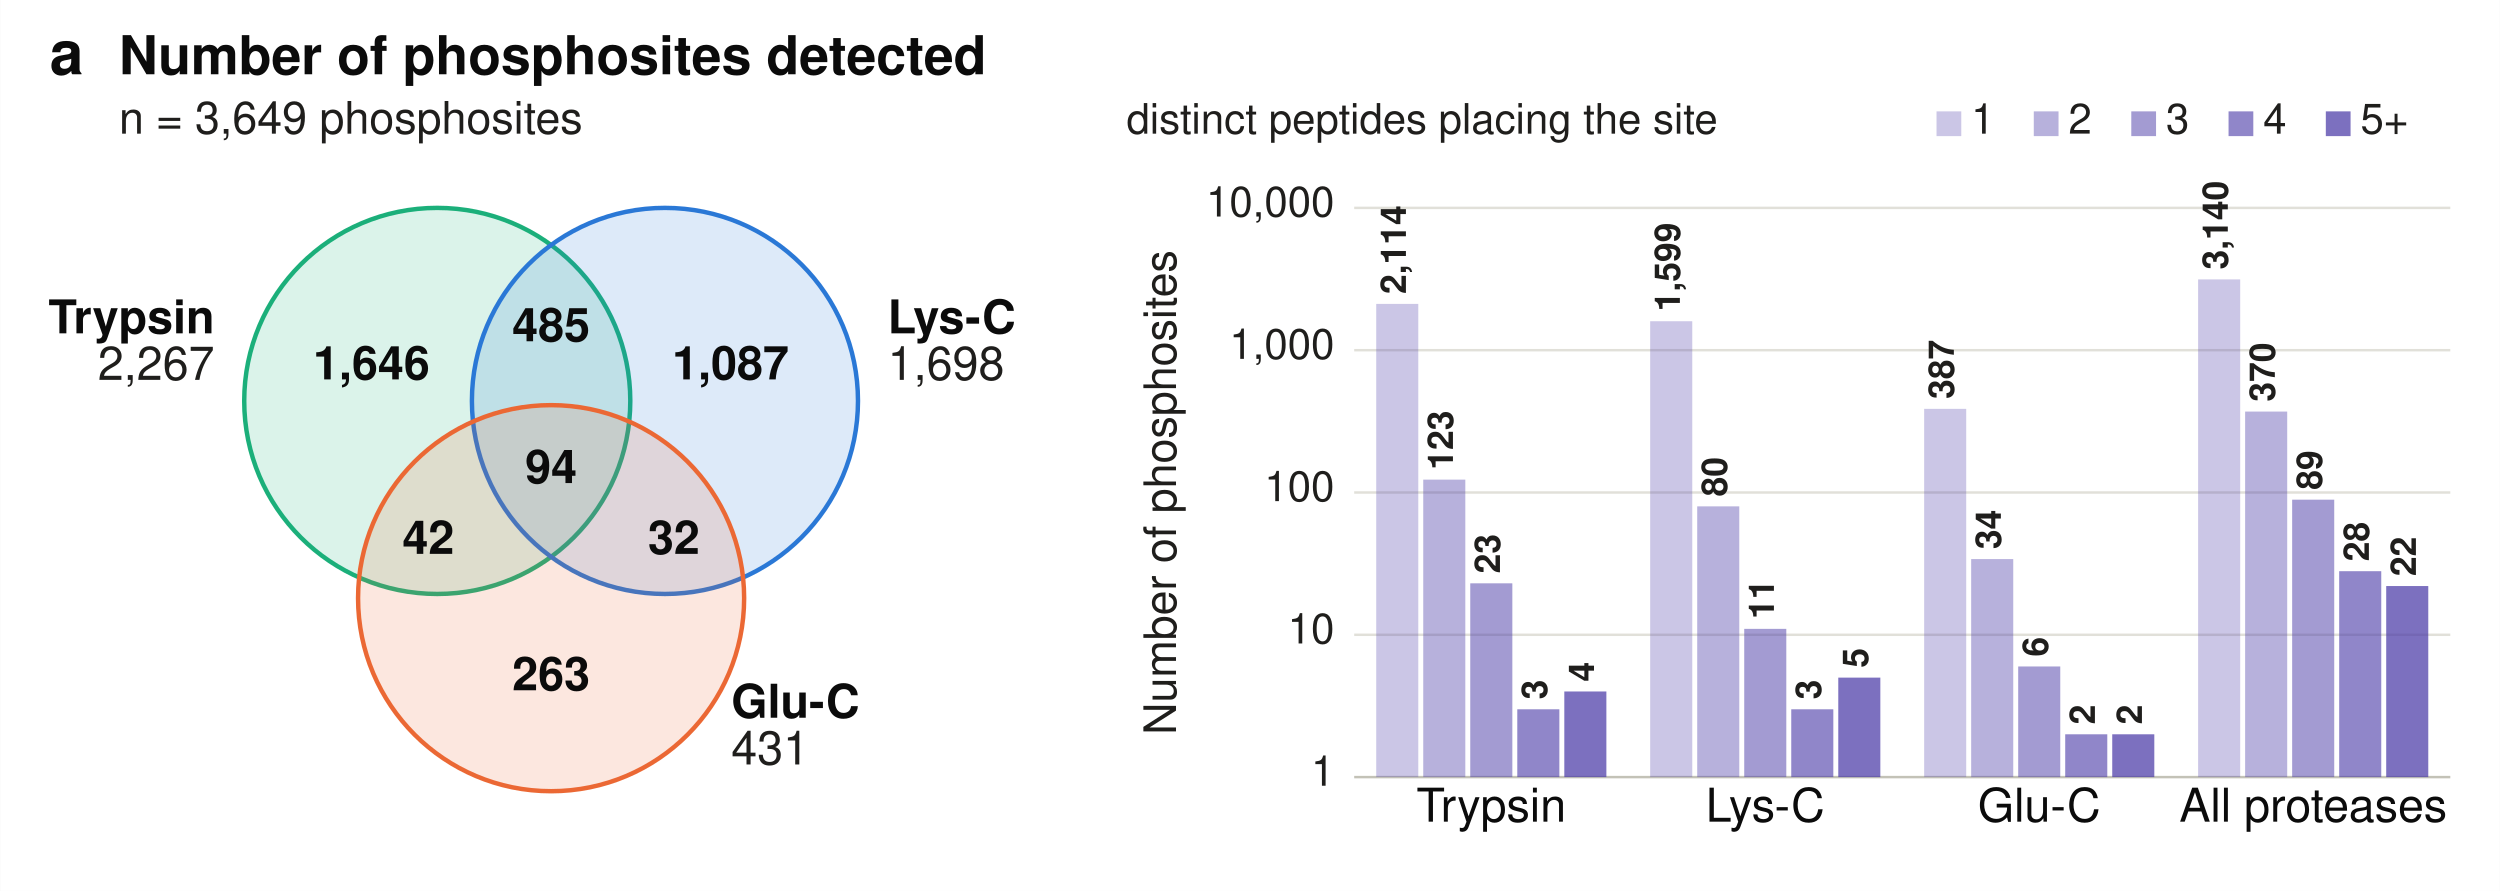
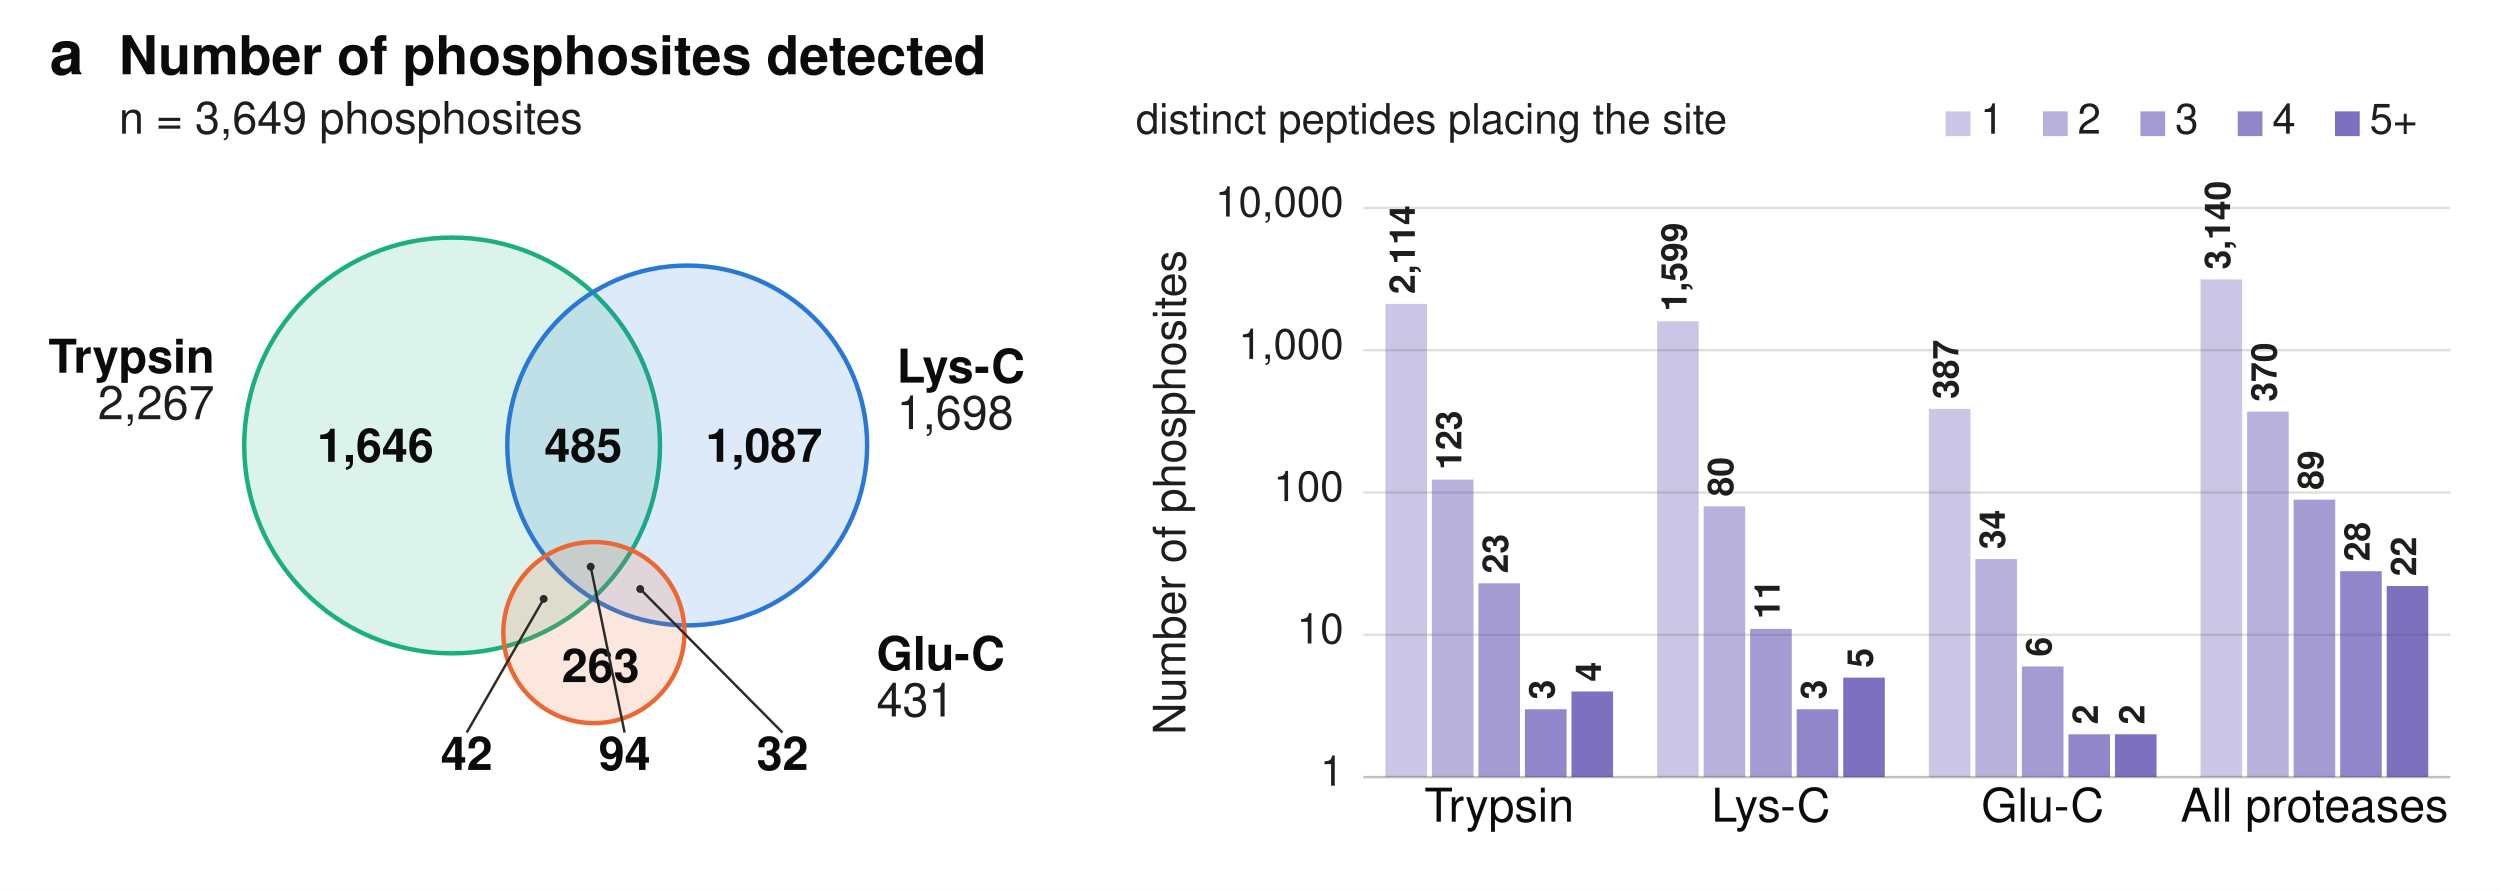
<svg xmlns="http://www.w3.org/2000/svg" width="1215" height="433" viewBox="0 0 1010.0 360.0" font-family="system-ui, -apple-system, &quot;Segoe UI&quot;, Helvetica, Arial, sans-serif">
  <rect width="1010.0" height="360.0" fill="#ffffff" />
  <text x="20.0" y="30.0" font-size="24.51" fill="#0b0b0b" text-anchor="start" font-weight="600">a</text>
  <text x="48.0" y="30.0" font-size="21.68" fill="#0b0b0b" text-anchor="start" font-weight="600">Number of phosphosites detected</text>
  <text x="48.0" y="54.0" font-size="18.10" fill="#1f1e1c" text-anchor="start">n = 3,649 phosphosites</text>
-   <text x="455.1" y="54.0" font-size="16.96" fill="#1f1e1c" text-anchor="start">distinct peptides placing the site</text>
-   <rect x="782.4" y="45.0" width="10.0" height="10.0" fill="#4a3aa7" stroke="none" stroke-width="1.0" fill-opacity="0.288" />
-   <text x="796.4" y="54.0" font-size="16.96" fill="#1f1e1c" text-anchor="start">1</text>
-   <rect x="821.7" y="45.0" width="10.0" height="10.0" fill="#4a3aa7" stroke="none" stroke-width="1.0" fill-opacity="0.396" />
-   <text x="835.7" y="54.0" font-size="16.96" fill="#1f1e1c" text-anchor="start">2</text>
-   <rect x="861.1" y="45.0" width="10.0" height="10.0" fill="#4a3aa7" stroke="none" stroke-width="1.0" fill-opacity="0.504" />
-   <text x="875.1" y="54.0" font-size="16.96" fill="#1f1e1c" text-anchor="start">3</text>
-   <rect x="900.4" y="45.0" width="10.0" height="10.0" fill="#4a3aa7" stroke="none" stroke-width="1.0" fill-opacity="0.612" />
-   <text x="914.4" y="54.0" font-size="16.96" fill="#1f1e1c" text-anchor="start">4</text>
-   <rect x="939.7" y="45.0" width="10.0" height="10.0" fill="#4a3aa7" stroke="none" stroke-width="1.0" fill-opacity="0.72" />
-   <text x="953.7" y="54.0" font-size="16.96" fill="#1f1e1c" text-anchor="start">5+</text>
-   <circle cx="176.6" cy="162.0" r="78.0" fill="#1baf7a" fill-opacity="0.16" stroke="#1baf7a" stroke-width="1.8" />
-   <circle cx="268.6" cy="162.0" r="78.0" fill="#2a78d6" fill-opacity="0.16" stroke="#2a78d6" stroke-width="1.8" />
-   <circle cx="222.6" cy="241.7" r="78.0" fill="#eb6834" fill-opacity="0.16" stroke="#eb6834" stroke-width="1.8" />
-   <text x="222.6" y="195.2" font-size="18.85" fill="#0b0b0b" text-anchor="middle" font-weight="600">94</text>
-   <text x="150.0" y="153.3" font-size="18.85" fill="#0b0b0b" text-anchor="middle" font-weight="600">1,646</text>
-   <text x="295.1" y="153.3" font-size="18.85" fill="#0b0b0b" text-anchor="middle" font-weight="600">1,087</text>
-   <text x="222.6" y="278.9" font-size="18.85" fill="#0b0b0b" text-anchor="middle" font-weight="600">263</text>
-   <text x="222.6" y="137.9" font-size="18.85" fill="#0b0b0b" text-anchor="middle" font-weight="600">485</text>
-   <text x="173.0" y="223.8" font-size="18.85" fill="#0b0b0b" text-anchor="middle" font-weight="600">42</text>
-   <text x="272.2" y="223.8" font-size="18.85" fill="#0b0b0b" text-anchor="middle" font-weight="600">32</text>
-   <text x="86.6" y="134.7" font-size="18.85" fill="#0b0b0b" text-anchor="end" font-weight="600">Trypsin</text>
-   <text x="86.6" y="153.5" font-size="18.85" fill="#1f1e1c" text-anchor="end">2,267</text>
-   <text x="358.6" y="134.7" font-size="18.85" fill="#0b0b0b" text-anchor="start" font-weight="600">Lys-C</text>
-   <text x="358.6" y="153.5" font-size="18.85" fill="#1f1e1c" text-anchor="start">1,698</text>
-   <text x="295.4" y="290.0" font-size="18.85" fill="#0b0b0b" text-anchor="start" font-weight="600">Glu-C</text>
-   <text x="295.4" y="308.9" font-size="18.85" fill="#1f1e1c" text-anchor="start">431</text>
-   <line x1="547.1" y1="314.0" x2="990.0" y2="314.0" stroke="#c3c2b7" stroke-width="1" />
-   <text x="539.1" y="317.5" font-size="16.96" fill="#1f1e1c" text-anchor="end">1</text>
-   <line x1="547.1" y1="256.5" x2="990.0" y2="256.5" stroke="#e1e0d9" stroke-width="1" />
-   <text x="539.1" y="260.0" font-size="16.96" fill="#1f1e1c" text-anchor="end">10</text>
-   <line x1="547.1" y1="199.0" x2="990.0" y2="199.0" stroke="#e1e0d9" stroke-width="1" />
-   <text x="539.1" y="202.5" font-size="16.96" fill="#1f1e1c" text-anchor="end">100</text>
-   <line x1="547.1" y1="141.5" x2="990.0" y2="141.5" stroke="#e1e0d9" stroke-width="1" />
-   <text x="539.1" y="145.0" font-size="16.96" fill="#1f1e1c" text-anchor="end">1,000</text>
-   <line x1="547.1" y1="84.0" x2="990.0" y2="84.0" stroke="#e1e0d9" stroke-width="1" />
-   <text x="539.1" y="87.5" font-size="16.96" fill="#1f1e1c" text-anchor="end">10,000</text>
-   <text x="475.1" y="199.0" font-size="18.10" fill="#1f1e1c" text-anchor="middle" transform="rotate(-90.0 475.1 199.0)">Number of phosphosites</text>
-   <rect x="556.0" y="122.8" width="17.0" height="191.2" fill="#4a3aa7" stroke="none" stroke-width="1.0" fill-opacity="0.288" />
-   <text x="568.0" y="118.8" font-size="14.33" fill="#1f1e1c" text-anchor="start" font-weight="600" transform="rotate(-90.0 568.0 118.8)">2,114</text>
-   <rect x="575.0" y="193.8" width="17.0" height="120.2" fill="#4a3aa7" stroke="none" stroke-width="1.0" fill-opacity="0.396" />
-   <text x="587.0" y="189.8" font-size="14.33" fill="#1f1e1c" text-anchor="start" font-weight="600" transform="rotate(-90.0 587.0 189.8)">123</text>
-   <rect x="594.0" y="235.7" width="17.0" height="78.3" fill="#4a3aa7" stroke="none" stroke-width="1.0" fill-opacity="0.504" />
-   <text x="606.0" y="231.7" font-size="14.33" fill="#1f1e1c" text-anchor="start" font-weight="600" transform="rotate(-90.0 606.0 231.7)">23</text>
-   <rect x="613.0" y="286.6" width="17.0" height="27.4" fill="#4a3aa7" stroke="none" stroke-width="1.0" fill-opacity="0.612" />
-   <text x="625.0" y="282.6" font-size="14.33" fill="#1f1e1c" text-anchor="start" font-weight="600" transform="rotate(-90.0 625.0 282.6)">3</text>
-   <rect x="632.0" y="279.4" width="17.0" height="34.6" fill="#4a3aa7" stroke="none" stroke-width="1.0" fill-opacity="0.72" />
-   <text x="644.0" y="275.4" font-size="14.33" fill="#1f1e1c" text-anchor="start" font-weight="600" transform="rotate(-90.0 644.0 275.4)">4</text>
-   <text x="602.5" y="332.0" font-size="18.85" fill="#0b0b0b" text-anchor="middle">Trypsin</text>
-   <rect x="666.7" y="129.8" width="17.0" height="184.2" fill="#4a3aa7" stroke="none" stroke-width="1.0" fill-opacity="0.288" />
-   <text x="678.7" y="125.8" font-size="14.33" fill="#1f1e1c" text-anchor="start" font-weight="600" transform="rotate(-90.0 678.7 125.8)">1,599</text>
-   <rect x="685.7" y="204.6" width="17.0" height="109.4" fill="#4a3aa7" stroke="none" stroke-width="1.0" fill-opacity="0.396" />
-   <text x="697.7" y="200.6" font-size="14.33" fill="#1f1e1c" text-anchor="start" font-weight="600" transform="rotate(-90.0 697.7 200.6)">80</text>
-   <rect x="704.7" y="254.1" width="17.0" height="59.9" fill="#4a3aa7" stroke="none" stroke-width="1.0" fill-opacity="0.504" />
-   <text x="716.7" y="250.1" font-size="14.33" fill="#1f1e1c" text-anchor="start" font-weight="600" transform="rotate(-90.0 716.7 250.1)">11</text>
-   <rect x="723.7" y="286.6" width="17.0" height="27.4" fill="#4a3aa7" stroke="none" stroke-width="1.0" fill-opacity="0.612" />
-   <text x="735.7" y="282.6" font-size="14.33" fill="#1f1e1c" text-anchor="start" font-weight="600" transform="rotate(-90.0 735.7 282.6)">3</text>
-   <rect x="742.7" y="273.8" width="17.0" height="40.2" fill="#4a3aa7" stroke="none" stroke-width="1.0" fill-opacity="0.72" />
-   <text x="754.7" y="269.8" font-size="14.33" fill="#1f1e1c" text-anchor="start" font-weight="600" transform="rotate(-90.0 754.7 269.8)">5</text>
-   <text x="713.2" y="332.0" font-size="18.85" fill="#0b0b0b" text-anchor="middle">Lys-C</text>
-   <rect x="777.4" y="165.2" width="17.0" height="148.8" fill="#4a3aa7" stroke="none" stroke-width="1.0" fill-opacity="0.288" />
-   <text x="789.4" y="161.2" font-size="14.33" fill="#1f1e1c" text-anchor="start" font-weight="600" transform="rotate(-90.0 789.4 161.2)">387</text>
-   <rect x="796.4" y="225.9" width="17.0" height="88.1" fill="#4a3aa7" stroke="none" stroke-width="1.0" fill-opacity="0.396" />
-   <text x="808.4" y="221.9" font-size="14.33" fill="#1f1e1c" text-anchor="start" font-weight="600" transform="rotate(-90.0 808.4 221.9)">34</text>
-   <rect x="815.4" y="269.3" width="17.0" height="44.7" fill="#4a3aa7" stroke="none" stroke-width="1.0" fill-opacity="0.504" />
-   <text x="827.4" y="265.3" font-size="14.33" fill="#1f1e1c" text-anchor="start" font-weight="600" transform="rotate(-90.0 827.4 265.3)">6</text>
-   <rect x="834.4" y="296.7" width="17.0" height="17.3" fill="#4a3aa7" stroke="none" stroke-width="1.0" fill-opacity="0.612" />
-   <text x="846.4" y="292.7" font-size="14.33" fill="#1f1e1c" text-anchor="start" font-weight="600" transform="rotate(-90.0 846.4 292.7)">2</text>
-   <rect x="853.4" y="296.7" width="17.0" height="17.3" fill="#4a3aa7" stroke="none" stroke-width="1.0" fill-opacity="0.72" />
-   <text x="865.4" y="292.7" font-size="14.33" fill="#1f1e1c" text-anchor="start" font-weight="600" transform="rotate(-90.0 865.4 292.7)">2</text>
-   <text x="823.9" y="332.0" font-size="18.85" fill="#0b0b0b" text-anchor="middle">Glu-C</text>
-   <rect x="888.1" y="112.9" width="17.0" height="201.1" fill="#4a3aa7" stroke="none" stroke-width="1.0" fill-opacity="0.288" />
-   <text x="900.1" y="108.9" font-size="14.33" fill="#1f1e1c" text-anchor="start" font-weight="600" transform="rotate(-90.0 900.1 108.9)">3,140</text>
-   <rect x="907.1" y="166.3" width="17.0" height="147.7" fill="#4a3aa7" stroke="none" stroke-width="1.0" fill-opacity="0.396" />
-   <text x="919.1" y="162.3" font-size="14.33" fill="#1f1e1c" text-anchor="start" font-weight="600" transform="rotate(-90.0 919.1 162.3)">370</text>
-   <rect x="926.1" y="201.9" width="17.0" height="112.1" fill="#4a3aa7" stroke="none" stroke-width="1.0" fill-opacity="0.504" />
-   <text x="938.1" y="197.9" font-size="14.33" fill="#1f1e1c" text-anchor="start" font-weight="600" transform="rotate(-90.0 938.1 197.9)">89</text>
-   <rect x="945.1" y="230.8" width="17.0" height="83.2" fill="#4a3aa7" stroke="none" stroke-width="1.0" fill-opacity="0.612" />
-   <text x="957.1" y="226.8" font-size="14.33" fill="#1f1e1c" text-anchor="start" font-weight="600" transform="rotate(-90.0 957.1 226.8)">28</text>
-   <rect x="964.1" y="236.8" width="17.0" height="77.2" fill="#4a3aa7" stroke="none" stroke-width="1.0" fill-opacity="0.72" />
-   <text x="976.1" y="232.8" font-size="14.33" fill="#1f1e1c" text-anchor="start" font-weight="600" transform="rotate(-90.0 976.1 232.8)">22</text>
-   <text x="934.6" y="332.0" font-size="18.85" fill="#0b0b0b" text-anchor="middle">All proteases</text>
+   <text x="458.9" y="54.0" font-size="16.96" fill="#1f1e1c" text-anchor="start">distinct peptides placing the site</text>
+   <rect x="786.1" y="45.0" width="10.0" height="10.0" fill="#4a3aa7" stroke="none" stroke-width="1.0" fill-opacity="0.288" />
+   <text x="800.1" y="54.0" font-size="16.96" fill="#1f1e1c" text-anchor="start">1</text>
+   <rect x="825.4" y="45.0" width="10.0" height="10.0" fill="#4a3aa7" stroke="none" stroke-width="1.0" fill-opacity="0.396" />
+   <text x="839.4" y="54.0" font-size="16.96" fill="#1f1e1c" text-anchor="start">2</text>
+   <rect x="864.8" y="45.0" width="10.0" height="10.0" fill="#4a3aa7" stroke="none" stroke-width="1.0" fill-opacity="0.504" />
+   <text x="878.8" y="54.0" font-size="16.96" fill="#1f1e1c" text-anchor="start">3</text>
+   <rect x="904.1" y="45.0" width="10.0" height="10.0" fill="#4a3aa7" stroke="none" stroke-width="1.0" fill-opacity="0.612" />
+   <text x="918.1" y="54.0" font-size="16.96" fill="#1f1e1c" text-anchor="start">4</text>
+   <rect x="943.4" y="45.0" width="10.0" height="10.0" fill="#4a3aa7" stroke="none" stroke-width="1.0" fill-opacity="0.72" />
+   <text x="957.4" y="54.0" font-size="16.96" fill="#1f1e1c" text-anchor="start">5+</text>
+   <circle cx="182.6" cy="180.0" r="84.0" fill="#1baf7a" fill-opacity="0.16" stroke="#1baf7a" stroke-width="1.8" />
+   <circle cx="277.6" cy="180.0" r="72.7" fill="#2a78d6" fill-opacity="0.16" stroke="#2a78d6" stroke-width="1.8" />
+   <circle cx="239.9" cy="255.6" r="36.6" fill="#eb6834" fill-opacity="0.16" stroke="#eb6834" stroke-width="1.8" />
+   <text x="151.6" y="186.6" font-size="18.85" fill="#0b0b0b" text-anchor="middle" font-weight="600">1,646</text>
+   <text x="308.6" y="186.6" font-size="18.85" fill="#0b0b0b" text-anchor="middle" font-weight="600">1,087</text>
+   <text x="242.6" y="275.6" font-size="18.85" fill="#0b0b0b" text-anchor="middle" font-weight="600">263</text>
+   <text x="235.6" y="186.6" font-size="18.85" fill="#0b0b0b" text-anchor="middle" font-weight="600">485</text>
+   <line x1="219.6" y1="242.0" x2="188.5" y2="296.0" stroke="#2c2b28" stroke-width="1.0" />
+   <circle cx="219.6" cy="242.0" r="1.6" fill="#2c2b28" />
+   <text x="188.5" y="311.1" font-size="18.85" fill="#0b0b0b" text-anchor="middle" font-weight="600">42</text>
+   <line x1="258.6" y1="238.0" x2="316.1" y2="296.0" stroke="#2c2b28" stroke-width="1.0" />
+   <circle cx="258.6" cy="238.0" r="1.6" fill="#2c2b28" />
+   <text x="316.1" y="311.1" font-size="18.85" fill="#0b0b0b" text-anchor="middle" font-weight="600">32</text>
+   <line x1="238.6" y1="229.0" x2="252.3" y2="296.0" stroke="#2c2b28" stroke-width="1.0" />
+   <circle cx="238.6" cy="229.0" r="1.6" fill="#2c2b28" />
+   <text x="252.3" y="311.1" font-size="18.85" fill="#0b0b0b" text-anchor="middle" font-weight="600">94</text>
+   <text x="86.6" y="150.6" font-size="18.85" fill="#0b0b0b" text-anchor="end" font-weight="600">Trypsin</text>
+   <text x="86.6" y="169.4" font-size="18.85" fill="#1f1e1c" text-anchor="end">2,267</text>
+   <text x="362.3" y="154.6" font-size="18.85" fill="#0b0b0b" text-anchor="start" font-weight="600">Lys-C</text>
+   <text x="362.3" y="173.4" font-size="18.85" fill="#1f1e1c" text-anchor="start">1,698</text>
+   <text x="354.1" y="270.7" font-size="18.85" fill="#0b0b0b" text-anchor="start" font-weight="600">Glu-C</text>
+   <text x="354.1" y="289.5" font-size="18.85" fill="#1f1e1c" text-anchor="start">431</text>
+   <line x1="550.8" y1="314.0" x2="990.0" y2="314.0" stroke="#c3c2b7" stroke-width="1" />
+   <text x="542.8" y="317.5" font-size="16.96" fill="#1f1e1c" text-anchor="end">1</text>
+   <line x1="550.8" y1="256.5" x2="990.0" y2="256.5" stroke="#e1e0d9" stroke-width="1" />
+   <text x="542.8" y="260.0" font-size="16.96" fill="#1f1e1c" text-anchor="end">10</text>
+   <line x1="550.8" y1="199.0" x2="990.0" y2="199.0" stroke="#e1e0d9" stroke-width="1" />
+   <text x="542.8" y="202.5" font-size="16.96" fill="#1f1e1c" text-anchor="end">100</text>
+   <line x1="550.8" y1="141.5" x2="990.0" y2="141.5" stroke="#e1e0d9" stroke-width="1" />
+   <text x="542.8" y="145.0" font-size="16.96" fill="#1f1e1c" text-anchor="end">1,000</text>
+   <line x1="550.8" y1="84.0" x2="990.0" y2="84.0" stroke="#e1e0d9" stroke-width="1" />
+   <text x="542.8" y="87.5" font-size="16.96" fill="#1f1e1c" text-anchor="end">10,000</text>
+   <text x="478.9" y="199.0" font-size="18.10" fill="#1f1e1c" text-anchor="middle" transform="rotate(-90.0 478.9 199.0)">Number of phosphosites</text>
+   <rect x="559.7" y="122.8" width="16.8" height="191.2" fill="#4a3aa7" stroke="none" stroke-width="1.0" fill-opacity="0.288" />
+   <text x="571.6" y="118.8" font-size="14.33" fill="#1f1e1c" text-anchor="start" font-weight="600" transform="rotate(-90.0 571.6 118.8)">2,114</text>
+   <rect x="578.5" y="193.8" width="16.8" height="120.2" fill="#4a3aa7" stroke="none" stroke-width="1.0" fill-opacity="0.396" />
+   <text x="590.4" y="189.8" font-size="14.33" fill="#1f1e1c" text-anchor="start" font-weight="600" transform="rotate(-90.0 590.4 189.8)">123</text>
+   <rect x="597.3" y="235.7" width="16.8" height="78.3" fill="#4a3aa7" stroke="none" stroke-width="1.0" fill-opacity="0.504" />
+   <text x="609.2" y="231.7" font-size="14.33" fill="#1f1e1c" text-anchor="start" font-weight="600" transform="rotate(-90.0 609.2 231.7)">23</text>
+   <rect x="616.1" y="286.6" width="16.8" height="27.4" fill="#4a3aa7" stroke="none" stroke-width="1.0" fill-opacity="0.612" />
+   <text x="628.0" y="282.6" font-size="14.33" fill="#1f1e1c" text-anchor="start" font-weight="600" transform="rotate(-90.0 628.0 282.6)">3</text>
+   <rect x="634.9" y="279.4" width="16.8" height="34.6" fill="#4a3aa7" stroke="none" stroke-width="1.0" fill-opacity="0.72" />
+   <text x="646.8" y="275.4" font-size="14.33" fill="#1f1e1c" text-anchor="start" font-weight="600" transform="rotate(-90.0 646.8 275.4)">4</text>
+   <text x="605.7" y="332.0" font-size="18.85" fill="#0b0b0b" text-anchor="middle">Trypsin</text>
+   <rect x="669.5" y="129.8" width="16.8" height="184.2" fill="#4a3aa7" stroke="none" stroke-width="1.0" fill-opacity="0.288" />
+   <text x="681.4" y="125.8" font-size="14.33" fill="#1f1e1c" text-anchor="start" font-weight="600" transform="rotate(-90.0 681.4 125.8)">1,599</text>
+   <rect x="688.3" y="204.6" width="16.8" height="109.4" fill="#4a3aa7" stroke="none" stroke-width="1.0" fill-opacity="0.396" />
+   <text x="700.2" y="200.6" font-size="14.33" fill="#1f1e1c" text-anchor="start" font-weight="600" transform="rotate(-90.0 700.2 200.6)">80</text>
+   <rect x="707.1" y="254.1" width="16.8" height="59.9" fill="#4a3aa7" stroke="none" stroke-width="1.0" fill-opacity="0.504" />
+   <text x="719.0" y="250.1" font-size="14.33" fill="#1f1e1c" text-anchor="start" font-weight="600" transform="rotate(-90.0 719.0 250.1)">11</text>
+   <rect x="725.9" y="286.6" width="16.8" height="27.4" fill="#4a3aa7" stroke="none" stroke-width="1.0" fill-opacity="0.612" />
+   <text x="737.8" y="282.6" font-size="14.33" fill="#1f1e1c" text-anchor="start" font-weight="600" transform="rotate(-90.0 737.8 282.6)">3</text>
+   <rect x="744.7" y="273.8" width="16.8" height="40.2" fill="#4a3aa7" stroke="none" stroke-width="1.0" fill-opacity="0.72" />
+   <text x="756.6" y="269.8" font-size="14.33" fill="#1f1e1c" text-anchor="start" font-weight="600" transform="rotate(-90.0 756.6 269.8)">5</text>
+   <text x="715.5" y="332.0" font-size="18.85" fill="#0b0b0b" text-anchor="middle">Lys-C</text>
+   <rect x="779.3" y="165.2" width="16.8" height="148.8" fill="#4a3aa7" stroke="none" stroke-width="1.0" fill-opacity="0.288" />
+   <text x="791.2" y="161.2" font-size="14.33" fill="#1f1e1c" text-anchor="start" font-weight="600" transform="rotate(-90.0 791.2 161.2)">387</text>
+   <rect x="798.1" y="225.9" width="16.8" height="88.1" fill="#4a3aa7" stroke="none" stroke-width="1.0" fill-opacity="0.396" />
+   <text x="810.0" y="221.9" font-size="14.33" fill="#1f1e1c" text-anchor="start" font-weight="600" transform="rotate(-90.0 810.0 221.9)">34</text>
+   <rect x="816.9" y="269.3" width="16.8" height="44.7" fill="#4a3aa7" stroke="none" stroke-width="1.0" fill-opacity="0.504" />
+   <text x="828.8" y="265.3" font-size="14.33" fill="#1f1e1c" text-anchor="start" font-weight="600" transform="rotate(-90.0 828.8 265.3)">6</text>
+   <rect x="835.7" y="296.7" width="16.8" height="17.3" fill="#4a3aa7" stroke="none" stroke-width="1.0" fill-opacity="0.612" />
+   <text x="847.6" y="292.7" font-size="14.33" fill="#1f1e1c" text-anchor="start" font-weight="600" transform="rotate(-90.0 847.6 292.7)">2</text>
+   <rect x="854.5" y="296.7" width="16.8" height="17.3" fill="#4a3aa7" stroke="none" stroke-width="1.0" fill-opacity="0.72" />
+   <text x="866.4" y="292.7" font-size="14.33" fill="#1f1e1c" text-anchor="start" font-weight="600" transform="rotate(-90.0 866.4 292.7)">2</text>
+   <text x="825.3" y="332.0" font-size="18.85" fill="#0b0b0b" text-anchor="middle">Glu-C</text>
+   <rect x="889.1" y="112.9" width="16.8" height="201.1" fill="#4a3aa7" stroke="none" stroke-width="1.0" fill-opacity="0.288" />
+   <text x="901.0" y="108.9" font-size="14.33" fill="#1f1e1c" text-anchor="start" font-weight="600" transform="rotate(-90.0 901.0 108.9)">3,140</text>
+   <rect x="907.9" y="166.3" width="16.8" height="147.7" fill="#4a3aa7" stroke="none" stroke-width="1.0" fill-opacity="0.396" />
+   <text x="919.8" y="162.3" font-size="14.33" fill="#1f1e1c" text-anchor="start" font-weight="600" transform="rotate(-90.0 919.8 162.3)">370</text>
+   <rect x="926.7" y="201.9" width="16.8" height="112.1" fill="#4a3aa7" stroke="none" stroke-width="1.0" fill-opacity="0.504" />
+   <text x="938.6" y="197.9" font-size="14.33" fill="#1f1e1c" text-anchor="start" font-weight="600" transform="rotate(-90.0 938.6 197.9)">89</text>
+   <rect x="945.5" y="230.8" width="16.8" height="83.2" fill="#4a3aa7" stroke="none" stroke-width="1.0" fill-opacity="0.612" />
+   <text x="957.4" y="226.8" font-size="14.33" fill="#1f1e1c" text-anchor="start" font-weight="600" transform="rotate(-90.0 957.4 226.8)">28</text>
+   <rect x="964.3" y="236.8" width="16.8" height="77.2" fill="#4a3aa7" stroke="none" stroke-width="1.0" fill-opacity="0.72" />
+   <text x="976.2" y="232.8" font-size="14.33" fill="#1f1e1c" text-anchor="start" font-weight="600" transform="rotate(-90.0 976.2 232.8)">22</text>
+   <text x="935.1" y="332.0" font-size="18.85" fill="#0b0b0b" text-anchor="middle">All proteases</text>
</svg>
